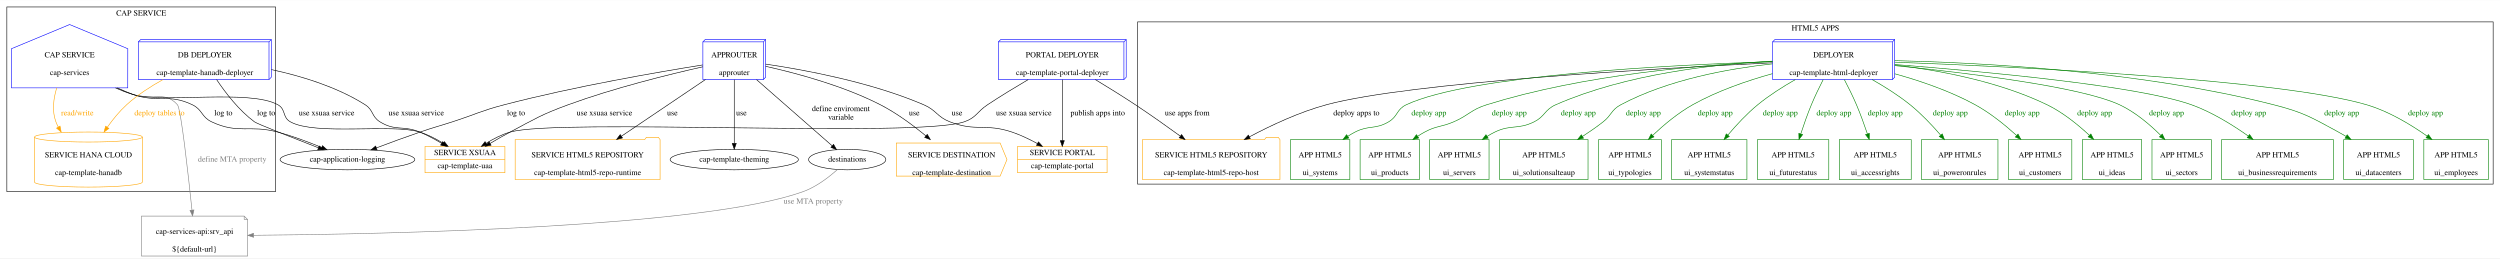
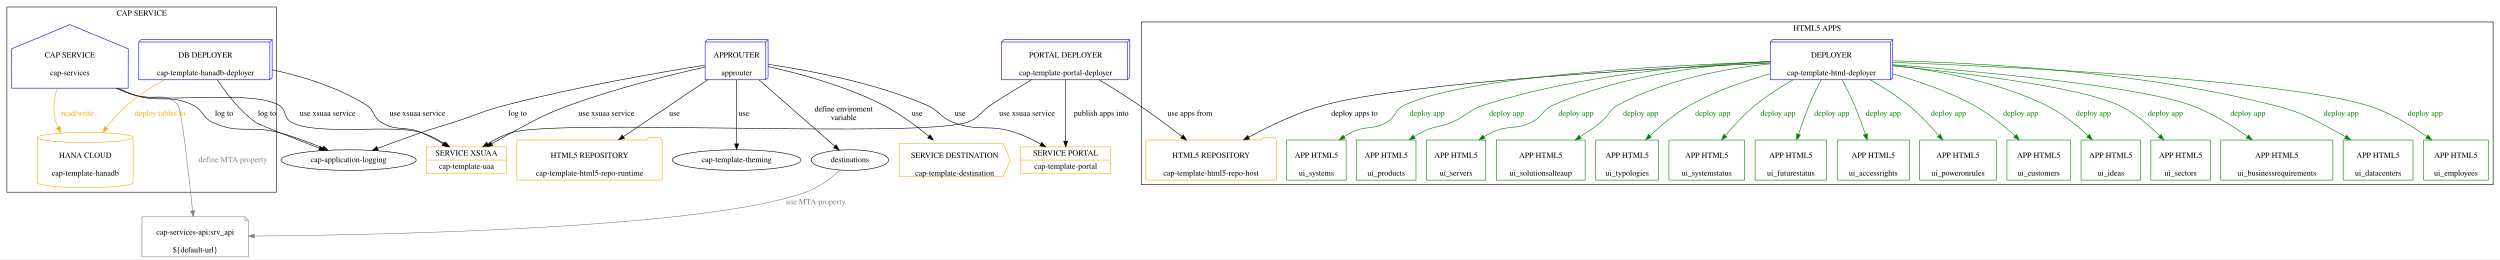
- <svg xmlns="http://www.w3.org/2000/svg" width="4382pt" height="453pt" viewBox="0.00 0.00 4382.00 452.61">
+ <svg xmlns="http://www.w3.org/2000/svg" width="4368pt" height="453pt" viewBox="0.00 0.00 4368.00 452.61">
  <g id="graph0" class="graph" transform="scale(1 1) rotate(0) translate(4 448.61)">
-     <polygon fill="white" stroke="transparent" points="-4,4 -4,-448.61 4378,-448.61 4378,4 -4,4" />
+     <polygon fill="white" stroke="transparent" points="-4,4 -4,-448.61 4364,-448.61 4364,4 -4,4" />
    <g id="clust1" class="cluster">
      <polygon fill="none" stroke="black" points="8,-113 8,-436.61 479,-436.61 479,-113 8,-113" />
      <text text-anchor="middle" x="243.5" y="-421.41" font-family="Times,serif" font-size="14.00">CAP SERVICE</text>
    </g>
    <g id="clust2" class="cluster">
-       <polygon fill="none" stroke="black" points="1990,-126.12 1990,-410.43 4366,-410.43 4366,-126.12 1990,-126.12" />
-       <text text-anchor="middle" x="3178" y="-395.23" font-family="Times,serif" font-size="14.00">HTML5 APPS</text>
+       <polygon fill="none" stroke="black" points="1990,-126.12 1990,-410.43 4352,-410.43 4352,-126.12 1990,-126.12" />
+       <text text-anchor="middle" x="3171" y="-395.23" font-family="Times,serif" font-size="14.00">HTML5 APPS</text>
    </g>
    <g id="node1" class="node">
      <polygon fill="none" stroke="blue" points="220.02,-363.4 118,-405.8 15.98,-363.4 16.07,-294.79 219.93,-294.79 220.02,-363.4" />
      <text text-anchor="middle" x="118" y="-348.23" font-family="Times,serif" font-size="14.00">CAP SERVICE</text>
      <text text-anchor="middle" x="118" y="-317.23" font-family="Times,serif" font-size="14.00">cap-services</text>
    </g>
    <g id="node2" class="node">
-       <path fill="none" stroke="orange" d="M245.5,-208.6C245.5,-213.44 203.14,-217.38 151,-217.38 98.86,-217.38 56.5,-213.44 56.5,-208.6 56.5,-208.6 56.5,-129.65 56.5,-129.65 56.5,-124.81 98.86,-120.87 151,-120.87 203.14,-120.87 245.5,-124.81 245.5,-129.65 245.5,-129.65 245.5,-208.6 245.5,-208.6" />
-       <path fill="none" stroke="orange" d="M245.5,-208.6C245.5,-203.76 203.14,-199.83 151,-199.83 98.86,-199.83 56.5,-203.76 56.5,-208.6" />
-       <text text-anchor="middle" x="151" y="-172.93" font-family="Times,serif" font-size="14.00">SERVICE HANA CLOUD</text>
-       <text text-anchor="middle" x="151" y="-141.93" font-family="Times,serif" font-size="14.00">cap-template-hanadb</text>
+       <path fill="none" stroke="orange" d="M228.5,-208.6C228.5,-213.44 191.07,-217.38 145,-217.38 98.93,-217.38 61.5,-213.44 61.5,-208.6 61.5,-208.6 61.5,-129.65 61.5,-129.65 61.5,-124.81 98.93,-120.87 145,-120.87 191.07,-120.87 228.5,-124.81 228.5,-129.65 228.5,-129.65 228.5,-208.6 228.5,-208.6" />
+       <path fill="none" stroke="orange" d="M228.5,-208.6C228.5,-203.76 191.07,-199.83 145,-199.83 98.93,-199.83 61.5,-203.76 61.5,-208.6" />
+       <text text-anchor="middle" x="145" y="-172.93" font-family="Times,serif" font-size="14.00">HANA CLOUD</text>
+       <text text-anchor="middle" x="145" y="-141.93" font-family="Times,serif" font-size="14.00">cap-template-hanadb</text>
    </g>
    <g id="edge1" class="edge">
-       <path fill="none" stroke="orange" d="M95.38,-294.65C89.65,-275.76 86.89,-254.16 94,-235.25 95.16,-232.16 96.55,-229.11 98.11,-226.13" />
-       <polygon fill="orange" stroke="orange" points="101.19,-227.8 103.26,-217.41 95.16,-224.24 101.19,-227.8" />
+       <path fill="none" stroke="orange" d="M95.84,-294.58C90.24,-275.77 87.44,-254.25 94,-235.25 95.02,-232.29 96.24,-229.36 97.61,-226.48" />
+       <polygon fill="orange" stroke="orange" points="100.8,-227.93 102.47,-217.47 94.64,-224.61 100.8,-227.93" />
      <text text-anchor="middle" x="131.5" y="-246.55" font-family="Times,serif" font-size="14.00" fill="orange">read/write</text>
    </g>
    <g id="node21" class="node">
      <polygon fill="none" stroke="grey" points="424,-70 244,-70 244,0 430,0 430,-64 424,-70" />
      <polyline fill="none" stroke="grey" points="424,-70 424,-64 " />
      <polyline fill="none" stroke="grey" points="430,-64 424,-64 " />
      <text text-anchor="middle" x="337" y="-38.8" font-family="Times,serif" font-size="14.00">cap-services-api:srv_api</text>
      <text text-anchor="middle" x="337" y="-7.8" font-family="Times,serif" font-size="14.00">${default-url}</text>
    </g>
    <g id="edge19" class="edge">
      <path fill="none" stroke="grey" d="M202.35,-294.7C211.2,-290.5 220.18,-286.59 229,-283.25 262.27,-270.66 283.09,-291.59 307,-265.25 313.15,-258.48 325.75,-145.16 332.5,-80.43" />
      <polygon fill="grey" stroke="grey" points="335.98,-80.79 333.53,-70.48 329.01,-80.07 335.98,-80.79" />
      <text text-anchor="middle" x="403" y="-165.43" font-family="Times,serif" font-size="14.00" fill="grey">define MTA property</text>
    </g>
    <g id="node22" class="node">
      <polygon fill="none" stroke="orange" points="741,-146.12 741,-192.12 881,-192.12 881,-146.12 741,-146.12" />
      <text text-anchor="middle" x="811" y="-176.93" font-family="Times,serif" font-size="14.00">SERVICE XSUAA</text>
      <polyline fill="none" stroke="orange" points="741,-169.12 881,-169.12 " />
      <text text-anchor="middle" x="811" y="-153.93" font-family="Times,serif" font-size="14.00">cap-template-uaa</text>
    </g>
    <g id="edge20" class="edge">
      <path fill="none" stroke="black" d="M198.44,-294.78C208.47,-290.24 218.79,-286.23 229,-283.25 283.32,-267.41 433.46,-292.6 483,-265.25 497.48,-257.26 490.56,-243.3 505,-235.25 549.2,-210.61 683.79,-232.61 732,-217.25 746.08,-212.76 760.3,-205.36 772.73,-197.74" />
      <polygon fill="black" stroke="black" points="774.88,-200.52 781.43,-192.19 771.12,-194.62 774.88,-200.52" />
      <text text-anchor="middle" x="568.5" y="-246.55" font-family="Times,serif" font-size="14.00">use xsuaa service</text>
    </g>
    <g id="node23" class="node">
      <ellipse fill="none" stroke="black" cx="605" cy="-169.12" rx="118.08" ry="18" />
      <text text-anchor="middle" x="605" y="-165.43" font-family="Times,serif" font-size="14.00">cap-application-logging</text>
    </g>
    <g id="edge21" class="edge">
      <path fill="none" stroke="black" d="M200.92,-294.77C210.21,-290.44 219.68,-286.48 229,-283.25 273.32,-267.87 290.7,-285.53 333,-265.25 351.17,-256.54 348.75,-243.81 367,-235.25 414.24,-213.1 432.6,-230.73 483,-217.25 509.01,-210.3 537.09,-199.68 559.75,-190.28" />
      <polygon fill="black" stroke="black" points="561.25,-193.44 569.11,-186.34 558.54,-186.99 561.25,-193.44" />
      <text text-anchor="middle" x="387.5" y="-246.55" font-family="Times,serif" font-size="14.00">log to</text>
    </g>
    <g id="node3" class="node">
      <polygon fill="none" stroke="blue" points="471.5,-379.43 242.5,-379.43 238.5,-375.43 238.5,-309.43 467.5,-309.43 471.5,-313.43 471.5,-379.43" />
      <polyline fill="none" stroke="blue" points="467.5,-375.43 238.5,-375.43 " />
      <polyline fill="none" stroke="blue" points="467.5,-375.43 467.5,-309.43 " />
      <polyline fill="none" stroke="blue" points="467.5,-375.43 471.5,-379.43 " />
      <text text-anchor="middle" x="355" y="-348.23" font-family="Times,serif" font-size="14.00">DB DEPLOYER</text>
      <text text-anchor="middle" x="355" y="-317.23" font-family="Times,serif" font-size="14.00">cap-template-hanadb-deployer</text>
    </g>
    <g id="edge2" class="edge">
-       <path fill="none" stroke="orange" d="M281.67,-309.35C259.83,-297.22 236.74,-282.29 218,-265.25 205.5,-253.88 194.01,-239.79 184.22,-225.97" />
-       <polygon fill="orange" stroke="orange" points="186.89,-223.68 178.34,-217.42 181.12,-227.64 186.89,-223.68" />
+       <path fill="none" stroke="orange" d="M282.8,-309.27C260.77,-297.05 237.29,-282.08 218,-265.25 204.76,-253.69 192.31,-239.41 181.57,-225.46" />
+       <polygon fill="orange" stroke="orange" points="184.26,-223.21 175.45,-217.31 178.66,-227.41 184.26,-223.21" />
      <text text-anchor="middle" x="275.5" y="-246.55" font-family="Times,serif" font-size="14.00" fill="orange">deploy tables to</text>
    </g>
    <g id="edge29" class="edge">
      <path fill="none" stroke="black" d="M471.7,-326.81C524.81,-315.4 586.68,-296.45 636,-265.25 650.91,-255.82 647,-244.54 662,-235.25 689.32,-218.34 702.35,-229.6 732,-217.25 744.8,-211.92 758.01,-204.78 769.88,-197.67" />
      <polygon fill="black" stroke="black" points="771.98,-200.49 778.66,-192.27 768.31,-194.53 771.98,-200.49" />
      <text text-anchor="middle" x="725.5" y="-246.55" font-family="Times,serif" font-size="14.00">use xsuaa service</text>
    </g>
    <g id="edge30" class="edge">
      <path fill="none" stroke="black" d="M375.69,-309.28C391.4,-285.79 414.87,-255.31 442,-235.25 446.85,-231.67 507.98,-207.63 553.97,-189.79" />
      <polygon fill="black" stroke="black" points="555.46,-192.97 563.52,-186.09 552.94,-186.44 555.46,-192.97" />
      <text text-anchor="middle" x="462.5" y="-246.55" font-family="Times,serif" font-size="14.00">log to</text>
    </g>
    <g id="node4" class="node">
-       <polygon fill="none" stroke="blue" points="3317,-379.43 3107,-379.43 3103,-375.43 3103,-309.43 3313,-309.43 3317,-313.43 3317,-379.43" />
-       <polyline fill="none" stroke="blue" points="3313,-375.43 3103,-375.43 " />
-       <polyline fill="none" stroke="blue" points="3313,-375.43 3313,-309.43 " />
-       <polyline fill="none" stroke="blue" points="3313,-375.43 3317,-379.43 " />
-       <text text-anchor="middle" x="3210" y="-348.23" font-family="Times,serif" font-size="14.00">DEPLOYER</text>
-       <text text-anchor="middle" x="3210" y="-317.23" font-family="Times,serif" font-size="14.00">cap-template-html-deployer</text>
+       <polygon fill="none" stroke="blue" points="3303,-379.43 3093,-379.43 3089,-375.43 3089,-309.43 3299,-309.43 3303,-313.43 3303,-379.43" />
+       <polyline fill="none" stroke="blue" points="3299,-375.43 3089,-375.43 " />
+       <polyline fill="none" stroke="blue" points="3299,-375.43 3299,-309.43 " />
+       <polyline fill="none" stroke="blue" points="3299,-375.43 3303,-379.43 " />
+       <text text-anchor="middle" x="3196" y="-348.23" font-family="Times,serif" font-size="14.00">DEPLOYER</text>
+       <text text-anchor="middle" x="3196" y="-317.23" font-family="Times,serif" font-size="14.00">cap-template-html-deployer</text>
    </g>
    <g id="node5" class="node">
-       <polygon fill="none" stroke="orange" points="2239.5,-204.12 2236.5,-208.12 2215.5,-208.12 2212.5,-204.12 1998.5,-204.12 1998.5,-134.12 2239.5,-134.12 2239.5,-204.12" />
-       <text text-anchor="middle" x="2119" y="-172.93" font-family="Times,serif" font-size="14.00">SERVICE HTML5 REPOSITORY</text>
-       <text text-anchor="middle" x="2119" y="-141.93" font-family="Times,serif" font-size="14.00">cap-template-html5-repo-host</text>
+       <polygon fill="none" stroke="orange" points="2226,-204.12 2223,-208.12 2202,-208.12 2199,-204.12 1998,-204.12 1998,-134.12 2226,-134.12 2226,-204.12" />
+       <text text-anchor="middle" x="2112" y="-172.93" font-family="Times,serif" font-size="14.00">HTML5 REPOSITORY</text>
+       <text text-anchor="middle" x="2112" y="-141.93" font-family="Times,serif" font-size="14.00">cap-template-html5-repo-host</text>
    </g>
    <g id="edge3" class="edge">
-       <path fill="none" stroke="black" d="M3102.78,-338.72C2899.57,-329.01 2465.71,-304.35 2321,-265.25 2273.88,-252.52 2224.25,-229.3 2185.98,-208.99" />
-       <polygon fill="black" stroke="black" points="2187.46,-205.82 2177,-204.17 2184.15,-211.98 2187.46,-205.82" />
-       <text text-anchor="middle" x="2373.5" y="-246.55" font-family="Times,serif" font-size="14.00">deploy apps to</text>
+       <path fill="none" stroke="black" d="M3088.73,-338.78C2885.98,-329.2 2453.97,-304.78 2310,-265.25 2263.7,-252.54 2215.05,-229.32 2177.56,-209.01" />
+       <polygon fill="black" stroke="black" points="2179.21,-205.92 2168.76,-204.18 2175.85,-212.06 2179.21,-205.92" />
+       <text text-anchor="middle" x="2362.5" y="-246.55" font-family="Times,serif" font-size="14.00">deploy apps to</text>
    </g>
    <g id="node6" class="node">
-       <polygon fill="none" stroke="green" points="4226,-204.12 4104,-204.12 4104,-134.12 4226,-134.12 4226,-204.12" />
-       <text text-anchor="middle" x="4165" y="-172.93" font-family="Times,serif" font-size="14.00">APP HTML5</text>
-       <text text-anchor="middle" x="4165" y="-141.93" font-family="Times,serif" font-size="14.00">ui_datacenters</text>
+       <polygon fill="none" stroke="green" points="4212,-204.12 4090,-204.12 4090,-134.12 4212,-134.12 4212,-204.12" />
+       <text text-anchor="middle" x="4151" y="-172.93" font-family="Times,serif" font-size="14.00">APP HTML5</text>
+       <text text-anchor="middle" x="4151" y="-141.93" font-family="Times,serif" font-size="14.00">ui_datacenters</text>
    </g>
    <g id="edge4" class="edge">
-       <path fill="none" stroke="green" d="M3317.12,-342.55C3467.64,-339.08 3749.28,-324.37 3981,-265.25 4034.27,-251.66 4046.64,-243.39 4095,-217.25 4099.29,-214.93 4103.64,-212.42 4107.97,-209.81" />
-       <polygon fill="green" stroke="green" points="4110.15,-212.58 4116.8,-204.33 4106.46,-206.63 4110.15,-212.58" />
-       <text text-anchor="middle" x="4100.5" y="-246.55" font-family="Times,serif" font-size="14.00" fill="green">deploy app</text>
+       <path fill="none" stroke="green" d="M3303.12,-342.55C3453.64,-339.08 3735.28,-324.37 3967,-265.25 4020.27,-251.66 4032.64,-243.39 4081,-217.25 4085.29,-214.93 4089.64,-212.42 4093.97,-209.81" />
+       <polygon fill="green" stroke="green" points="4096.15,-212.58 4102.8,-204.33 4092.46,-206.63 4096.15,-212.58" />
+       <text text-anchor="middle" x="4086.5" y="-246.55" font-family="Times,serif" font-size="14.00" fill="green">deploy app</text>
    </g>
    <g id="node7" class="node">
-       <polygon fill="none" stroke="green" points="4357.5,-204.12 4244.5,-204.12 4244.5,-134.12 4357.5,-134.12 4357.5,-204.12" />
-       <text text-anchor="middle" x="4301" y="-172.93" font-family="Times,serif" font-size="14.00">APP HTML5</text>
-       <text text-anchor="middle" x="4301" y="-141.93" font-family="Times,serif" font-size="14.00">ui_employees</text>
+       <polygon fill="none" stroke="green" points="4343.5,-204.12 4230.5,-204.12 4230.5,-134.12 4343.5,-134.12 4343.5,-204.12" />
+       <text text-anchor="middle" x="4287" y="-172.93" font-family="Times,serif" font-size="14.00">APP HTML5</text>
+       <text text-anchor="middle" x="4287" y="-141.93" font-family="Times,serif" font-size="14.00">ui_employees</text>
    </g>
    <g id="edge5" class="edge">
-       <path fill="none" stroke="green" d="M3317.07,-339.84C3528.32,-331.89 3991.53,-309.83 4144,-265.25 4182.42,-254.02 4220.93,-230.91 4250.2,-210.28" />
-       <polygon fill="green" stroke="green" points="4252.5,-212.93 4258.59,-204.26 4248.42,-207.25 4252.5,-212.93" />
-       <text text-anchor="middle" x="4247.5" y="-246.55" font-family="Times,serif" font-size="14.00" fill="green">deploy app</text>
+       <path fill="none" stroke="green" d="M3303.07,-339.84C3514.32,-331.89 3977.53,-309.83 4130,-265.25 4168.42,-254.02 4206.93,-230.91 4236.2,-210.28" />
+       <polygon fill="green" stroke="green" points="4238.5,-212.93 4244.59,-204.26 4234.42,-207.25 4238.5,-212.93" />
+       <text text-anchor="middle" x="4233.5" y="-246.55" font-family="Times,serif" font-size="14.00" fill="green">deploy app</text>
    </g>
    <g id="node8" class="node">
-       <polygon fill="none" stroke="green" points="2362,-204.12 2258,-204.12 2258,-134.12 2362,-134.12 2362,-204.12" />
-       <text text-anchor="middle" x="2310" y="-172.93" font-family="Times,serif" font-size="14.00">APP HTML5</text>
-       <text text-anchor="middle" x="2310" y="-141.93" font-family="Times,serif" font-size="14.00">ui_systems</text>
+       <polygon fill="none" stroke="green" points="2348,-204.12 2244,-204.12 2244,-134.12 2348,-134.12 2348,-204.12" />
+       <text text-anchor="middle" x="2296" y="-172.93" font-family="Times,serif" font-size="14.00">APP HTML5</text>
+       <text text-anchor="middle" x="2296" y="-141.93" font-family="Times,serif" font-size="14.00">ui_systems</text>
    </g>
    <g id="edge6" class="edge">
-       <path fill="none" stroke="green" d="M3102.75,-340.8C2923.64,-334.99 2572.3,-317.17 2461,-265.25 2443.62,-257.14 2446.52,-244.98 2430,-235.25 2406.38,-221.33 2395.36,-229.84 2371,-217.25 2366.76,-215.06 2362.53,-212.57 2358.37,-209.9" />
-       <polygon fill="green" stroke="green" points="2360.22,-206.92 2349.97,-204.22 2356.29,-212.72 2360.22,-206.92" />
-       <text text-anchor="middle" x="2500.5" y="-246.55" font-family="Times,serif" font-size="14.00" fill="green">deploy app</text>
+       <path fill="none" stroke="green" d="M3088.82,-340.75C2910.32,-334.87 2560.77,-316.96 2450,-265.25 2432.63,-257.14 2435.58,-244.87 2419,-235.25 2394.18,-220.85 2382.58,-230.25 2357,-217.25 2352.75,-215.09 2348.5,-212.62 2344.34,-209.96" />
+       <polygon fill="green" stroke="green" points="2346.18,-206.99 2335.93,-204.3 2342.27,-212.79 2346.18,-206.99" />
+       <text text-anchor="middle" x="2489.5" y="-246.55" font-family="Times,serif" font-size="14.00" fill="green">deploy app</text>
    </g>
    <g id="node9" class="node">
-       <polygon fill="none" stroke="green" points="2484,-204.12 2380,-204.12 2380,-134.12 2484,-134.12 2484,-204.12" />
-       <text text-anchor="middle" x="2432" y="-172.93" font-family="Times,serif" font-size="14.00">APP HTML5</text>
-       <text text-anchor="middle" x="2432" y="-141.93" font-family="Times,serif" font-size="14.00">ui_products</text>
+       <polygon fill="none" stroke="green" points="2470,-204.12 2366,-204.12 2366,-134.12 2470,-134.12 2470,-204.12" />
+       <text text-anchor="middle" x="2418" y="-172.93" font-family="Times,serif" font-size="14.00">APP HTML5</text>
+       <text text-anchor="middle" x="2418" y="-141.93" font-family="Times,serif" font-size="14.00">ui_products</text>
    </g>
    <g id="edge7" class="edge">
-       <path fill="none" stroke="green" d="M3102.98,-340.9C2979.63,-335.43 2772.03,-318.34 2602,-265.25 2574.3,-256.6 2570.64,-246.77 2544,-235.25 2521.94,-225.71 2514.11,-228.74 2493,-217.25 2488.99,-215.07 2484.97,-212.63 2481,-210.04" />
-       <polygon fill="green" stroke="green" points="2482.68,-206.95 2472.45,-204.19 2478.73,-212.73 2482.68,-206.95" />
-       <text text-anchor="middle" x="2641.5" y="-246.55" font-family="Times,serif" font-size="14.00" fill="green">deploy app</text>
+       <path fill="none" stroke="green" d="M3088.74,-341.3C2965.43,-336.2 2758.24,-319.45 2589,-265.25 2562.11,-256.64 2558.93,-246.42 2533,-235.25 2509.77,-225.24 2501.32,-229.15 2479,-217.25 2474.97,-215.1 2470.93,-212.69 2466.96,-210.12" />
+       <polygon fill="green" stroke="green" points="2468.63,-207.03 2458.4,-204.3 2464.69,-212.81 2468.63,-207.03" />
+       <text text-anchor="middle" x="2628.5" y="-246.55" font-family="Times,serif" font-size="14.00" fill="green">deploy app</text>
    </g>
    <g id="node10" class="node">
-       <polygon fill="none" stroke="green" points="2606,-204.12 2502,-204.12 2502,-134.12 2606,-134.12 2606,-204.12" />
-       <text text-anchor="middle" x="2554" y="-172.93" font-family="Times,serif" font-size="14.00">APP HTML5</text>
-       <text text-anchor="middle" x="2554" y="-141.93" font-family="Times,serif" font-size="14.00">ui_servers</text>
+       <polygon fill="none" stroke="green" points="2592,-204.12 2488,-204.12 2488,-134.12 2592,-134.12 2592,-204.12" />
+       <text text-anchor="middle" x="2540" y="-172.93" font-family="Times,serif" font-size="14.00">APP HTML5</text>
+       <text text-anchor="middle" x="2540" y="-141.93" font-family="Times,serif" font-size="14.00">ui_servers</text>
    </g>
    <g id="edge8" class="edge">
-       <path fill="none" stroke="green" d="M3102.58,-341.62C3000.88,-336.4 2845.9,-319.21 2723,-265.25 2703.3,-256.6 2704.26,-244.84 2685,-235.25 2656.63,-221.13 2644.5,-231.11 2616,-217.25 2611.48,-215.05 2606.97,-212.5 2602.55,-209.74" />
-       <polygon fill="green" stroke="green" points="2604.48,-206.82 2594.21,-204.22 2600.62,-212.66 2604.48,-206.82" />
-       <text text-anchor="middle" x="2762.5" y="-246.55" font-family="Times,serif" font-size="14.00" fill="green">deploy app</text>
+       <path fill="none" stroke="green" d="M3088.8,-341.58C2987.31,-336.34 2832.65,-319.13 2710,-265.25 2690.3,-256.6 2691.28,-244.8 2672,-235.25 2643.22,-220.99 2630.91,-231.25 2602,-217.25 2597.48,-215.06 2592.96,-212.51 2588.54,-209.76" />
+       <polygon fill="green" stroke="green" points="2590.47,-206.84 2580.2,-204.24 2586.61,-212.68 2590.47,-206.84" />
+       <text text-anchor="middle" x="2749.5" y="-246.55" font-family="Times,serif" font-size="14.00" fill="green">deploy app</text>
    </g>
    <g id="node11" class="node">
-       <polygon fill="none" stroke="green" points="2779.5,-204.12 2624.5,-204.12 2624.5,-134.12 2779.5,-134.12 2779.5,-204.12" />
-       <text text-anchor="middle" x="2702" y="-172.93" font-family="Times,serif" font-size="14.00">APP HTML5</text>
-       <text text-anchor="middle" x="2702" y="-141.93" font-family="Times,serif" font-size="14.00">ui_solutionsalteaup</text>
+       <polygon fill="none" stroke="green" points="2765.5,-204.12 2610.5,-204.12 2610.5,-134.12 2765.5,-134.12 2765.5,-204.12" />
+       <text text-anchor="middle" x="2688" y="-172.93" font-family="Times,serif" font-size="14.00">APP HTML5</text>
+       <text text-anchor="middle" x="2688" y="-141.93" font-family="Times,serif" font-size="14.00">ui_solutionsalteaup</text>
    </g>
    <g id="edge9" class="edge">
-       <path fill="none" stroke="green" d="M3102.94,-336.88C3025.31,-328.46 2919.85,-309.21 2837,-265.25 2820.06,-256.26 2821.1,-247.07 2806,-235.25 2794.69,-226.39 2782.12,-217.68 2769.74,-209.66" />
-       <polygon fill="green" stroke="green" points="2771.53,-206.65 2761.22,-204.22 2767.76,-212.55 2771.53,-206.65" />
-       <text text-anchor="middle" x="2876.5" y="-246.55" font-family="Times,serif" font-size="14.00" fill="green">deploy app</text>
+       <path fill="none" stroke="green" d="M3088.72,-337.29C3010.98,-329.06 2905.49,-309.89 2823,-265.25 2806.42,-256.28 2807.78,-246.96 2793,-235.25 2781.73,-226.32 2769.17,-217.6 2756.75,-209.59" />
+       <polygon fill="green" stroke="green" points="2758.52,-206.57 2748.2,-204.17 2754.77,-212.48 2758.52,-206.57" />
+       <text text-anchor="middle" x="2862.5" y="-246.55" font-family="Times,serif" font-size="14.00" fill="green">deploy app</text>
    </g>
    <g id="node12" class="node">
-       <polygon fill="none" stroke="green" points="2908,-204.12 2798,-204.12 2798,-134.12 2908,-134.12 2908,-204.12" />
-       <text text-anchor="middle" x="2853" y="-172.93" font-family="Times,serif" font-size="14.00">APP HTML5</text>
-       <text text-anchor="middle" x="2853" y="-141.93" font-family="Times,serif" font-size="14.00">ui_typologies</text>
+       <polygon fill="none" stroke="green" points="2894,-204.12 2784,-204.12 2784,-134.12 2894,-134.12 2894,-204.12" />
+       <text text-anchor="middle" x="2839" y="-172.93" font-family="Times,serif" font-size="14.00">APP HTML5</text>
+       <text text-anchor="middle" x="2839" y="-141.93" font-family="Times,serif" font-size="14.00">ui_typologies</text>
    </g>
    <g id="edge10" class="edge">
-       <path fill="none" stroke="green" d="M3102.76,-319.71C3057.86,-307.22 3006.19,-289.39 2963,-265.25 2937.4,-250.94 2912.39,-230.03 2892.69,-211.46" />
-       <polygon fill="green" stroke="green" points="2895.06,-208.87 2885.42,-204.47 2890.21,-213.92 2895.06,-208.87" />
-       <text text-anchor="middle" x="3002.5" y="-246.55" font-family="Times,serif" font-size="14.00" fill="green">deploy app</text>
+       <path fill="none" stroke="green" d="M3088.76,-319.71C3043.86,-307.22 2992.19,-289.39 2949,-265.25 2923.4,-250.94 2898.39,-230.03 2878.69,-211.46" />
+       <polygon fill="green" stroke="green" points="2881.06,-208.87 2871.42,-204.47 2876.21,-213.92 2881.06,-208.87" />
+       <text text-anchor="middle" x="2988.5" y="-246.55" font-family="Times,serif" font-size="14.00" fill="green">deploy app</text>
    </g>
    <g id="node13" class="node">
-       <polygon fill="none" stroke="green" points="3058,-204.12 2926,-204.12 2926,-134.12 3058,-134.12 3058,-204.12" />
-       <text text-anchor="middle" x="2992" y="-172.93" font-family="Times,serif" font-size="14.00">APP HTML5</text>
-       <text text-anchor="middle" x="2992" y="-141.93" font-family="Times,serif" font-size="14.00">ui_systemstatus</text>
+       <polygon fill="none" stroke="green" points="3044,-204.12 2912,-204.12 2912,-134.12 3044,-134.12 3044,-204.12" />
+       <text text-anchor="middle" x="2978" y="-172.93" font-family="Times,serif" font-size="14.00">APP HTML5</text>
+       <text text-anchor="middle" x="2978" y="-141.93" font-family="Times,serif" font-size="14.00">ui_systemstatus</text>
    </g>
    <g id="edge11" class="edge">
-       <path fill="none" stroke="green" d="M3142.73,-309.28C3120.81,-296.77 3096.99,-281.63 3077,-265.25 3057.99,-249.67 3039.48,-229.72 3024.62,-212.11" />
-       <polygon fill="green" stroke="green" points="3027.14,-209.67 3018.05,-204.21 3021.75,-214.14 3027.14,-209.67" />
-       <text text-anchor="middle" x="3116.5" y="-246.55" font-family="Times,serif" font-size="14.00" fill="green">deploy app</text>
+       <path fill="none" stroke="green" d="M3128.73,-309.28C3106.81,-296.77 3082.99,-281.63 3063,-265.25 3043.99,-249.67 3025.48,-229.72 3010.62,-212.11" />
+       <polygon fill="green" stroke="green" points="3013.14,-209.67 3004.05,-204.21 3007.75,-214.14 3013.14,-209.67" />
+       <text text-anchor="middle" x="3102.5" y="-246.55" font-family="Times,serif" font-size="14.00" fill="green">deploy app</text>
    </g>
    <g id="node14" class="node">
-       <polygon fill="none" stroke="green" points="3201.5,-204.12 3076.5,-204.12 3076.5,-134.12 3201.5,-134.12 3201.5,-204.12" />
-       <text text-anchor="middle" x="3139" y="-172.93" font-family="Times,serif" font-size="14.00">APP HTML5</text>
-       <text text-anchor="middle" x="3139" y="-141.93" font-family="Times,serif" font-size="14.00">ui_futurestatus</text>
+       <polygon fill="none" stroke="green" points="3187.5,-204.12 3062.5,-204.12 3062.5,-134.12 3187.5,-134.12 3187.5,-204.12" />
+       <text text-anchor="middle" x="3125" y="-172.93" font-family="Times,serif" font-size="14.00">APP HTML5</text>
+       <text text-anchor="middle" x="3125" y="-141.93" font-family="Times,serif" font-size="14.00">ui_futurestatus</text>
    </g>
    <g id="edge12" class="edge">
-       <path fill="none" stroke="green" d="M3191.68,-309.27C3184.77,-295.75 3177.11,-279.96 3171,-265.25 3164.19,-248.86 3157.74,-230.45 3152.43,-214.23" />
-       <polygon fill="green" stroke="green" points="3155.68,-212.89 3149.28,-204.45 3149.01,-215.04 3155.68,-212.89" />
-       <text text-anchor="middle" x="3210.5" y="-246.55" font-family="Times,serif" font-size="14.00" fill="green">deploy app</text>
+       <path fill="none" stroke="green" d="M3177.68,-309.27C3170.77,-295.75 3163.11,-279.96 3157,-265.25 3150.19,-248.86 3143.74,-230.45 3138.43,-214.23" />
+       <polygon fill="green" stroke="green" points="3141.68,-212.89 3135.28,-204.45 3135.01,-215.04 3141.68,-212.89" />
+       <text text-anchor="middle" x="3196.5" y="-246.55" font-family="Times,serif" font-size="14.00" fill="green">deploy app</text>
    </g>
    <g id="node15" class="node">
-       <polygon fill="none" stroke="green" points="3346,-204.12 3220,-204.12 3220,-134.12 3346,-134.12 3346,-204.12" />
-       <text text-anchor="middle" x="3283" y="-172.93" font-family="Times,serif" font-size="14.00">APP HTML5</text>
-       <text text-anchor="middle" x="3283" y="-141.93" font-family="Times,serif" font-size="14.00">ui_accessrights</text>
+       <polygon fill="none" stroke="green" points="3332,-204.12 3206,-204.12 3206,-134.12 3332,-134.12 3332,-204.12" />
+       <text text-anchor="middle" x="3269" y="-172.93" font-family="Times,serif" font-size="14.00">APP HTML5</text>
+       <text text-anchor="middle" x="3269" y="-141.93" font-family="Times,serif" font-size="14.00">ui_accessrights</text>
    </g>
    <g id="edge13" class="edge">
-       <path fill="none" stroke="green" d="M3228.77,-309.29C3235.86,-295.77 3243.72,-279.97 3250,-265.25 3256.99,-248.87 3263.64,-230.47 3269.12,-214.24" />
-       <polygon fill="green" stroke="green" points="3272.54,-215.05 3272.37,-204.46 3265.89,-212.85 3272.54,-215.05" />
-       <text text-anchor="middle" x="3300.5" y="-246.55" font-family="Times,serif" font-size="14.00" fill="green">deploy app</text>
+       <path fill="none" stroke="green" d="M3214.77,-309.29C3221.86,-295.77 3229.72,-279.97 3236,-265.25 3242.99,-248.87 3249.64,-230.47 3255.12,-214.24" />
+       <polygon fill="green" stroke="green" points="3258.54,-215.05 3258.37,-204.46 3251.89,-212.85 3258.54,-215.05" />
+       <text text-anchor="middle" x="3286.5" y="-246.55" font-family="Times,serif" font-size="14.00" fill="green">deploy app</text>
    </g>
    <g id="node16" class="node">
-       <polygon fill="none" stroke="green" points="3498,-204.12 3364,-204.12 3364,-134.12 3498,-134.12 3498,-204.12" />
-       <text text-anchor="middle" x="3431" y="-172.93" font-family="Times,serif" font-size="14.00">APP HTML5</text>
-       <text text-anchor="middle" x="3431" y="-141.93" font-family="Times,serif" font-size="14.00">ui_poweronrules</text>
+       <polygon fill="none" stroke="green" points="3484,-204.12 3350,-204.12 3350,-134.12 3484,-134.12 3484,-204.12" />
+       <text text-anchor="middle" x="3417" y="-172.93" font-family="Times,serif" font-size="14.00">APP HTML5</text>
+       <text text-anchor="middle" x="3417" y="-141.93" font-family="Times,serif" font-size="14.00">ui_poweronrules</text>
    </g>
    <g id="edge14" class="edge">
-       <path fill="none" stroke="green" d="M3277.34,-309.41C3299.51,-296.86 3323.67,-281.66 3344,-265.25 3363.33,-249.65 3382.25,-229.69 3397.49,-212.09" />
-       <polygon fill="green" stroke="green" points="3400.4,-214.08 3404.22,-204.19 3395.07,-209.54 3400.4,-214.08" />
-       <text text-anchor="middle" x="3414.5" y="-246.55" font-family="Times,serif" font-size="14.00" fill="green">deploy app</text>
+       <path fill="none" stroke="green" d="M3263.34,-309.41C3285.51,-296.86 3309.67,-281.66 3330,-265.25 3349.33,-249.65 3368.25,-229.69 3383.49,-212.09" />
+       <polygon fill="green" stroke="green" points="3386.4,-214.08 3390.22,-204.19 3381.07,-209.54 3386.4,-214.08" />
+       <text text-anchor="middle" x="3400.5" y="-246.55" font-family="Times,serif" font-size="14.00" fill="green">deploy app</text>
    </g>
    <g id="node17" class="node">
-       <polygon fill="none" stroke="green" points="3627.5,-204.12 3516.5,-204.12 3516.5,-134.12 3627.5,-134.12 3627.5,-204.12" />
-       <text text-anchor="middle" x="3572" y="-172.93" font-family="Times,serif" font-size="14.00">APP HTML5</text>
-       <text text-anchor="middle" x="3572" y="-141.93" font-family="Times,serif" font-size="14.00">ui_customers</text>
+       <polygon fill="none" stroke="green" points="3613.5,-204.12 3502.5,-204.12 3502.5,-134.12 3613.5,-134.12 3613.5,-204.12" />
+       <text text-anchor="middle" x="3558" y="-172.93" font-family="Times,serif" font-size="14.00">APP HTML5</text>
+       <text text-anchor="middle" x="3558" y="-141.93" font-family="Times,serif" font-size="14.00">ui_customers</text>
    </g>
    <g id="edge15" class="edge">
-       <path fill="none" stroke="green" d="M3317.16,-319.48C3362.28,-306.94 3414.33,-289.13 3458,-265.25 3484.27,-250.88 3510.17,-229.97 3530.63,-211.41" />
-       <polygon fill="green" stroke="green" points="3533.22,-213.78 3538.19,-204.43 3528.47,-208.64 3533.22,-213.78" />
-       <text text-anchor="middle" x="3540.5" y="-246.55" font-family="Times,serif" font-size="14.00" fill="green">deploy app</text>
+       <path fill="none" stroke="green" d="M3303.16,-319.48C3348.28,-306.94 3400.33,-289.13 3444,-265.25 3470.27,-250.88 3496.17,-229.97 3516.63,-211.41" />
+       <polygon fill="green" stroke="green" points="3519.22,-213.78 3524.19,-204.43 3514.47,-208.64 3519.22,-213.78" />
+       <text text-anchor="middle" x="3526.5" y="-246.55" font-family="Times,serif" font-size="14.00" fill="green">deploy app</text>
    </g>
    <g id="node18" class="node">
-       <polygon fill="none" stroke="green" points="3750,-204.12 3646,-204.12 3646,-134.12 3750,-134.12 3750,-204.12" />
-       <text text-anchor="middle" x="3698" y="-172.93" font-family="Times,serif" font-size="14.00">APP HTML5</text>
-       <text text-anchor="middle" x="3698" y="-141.93" font-family="Times,serif" font-size="14.00">ui_ideas</text>
+       <polygon fill="none" stroke="green" points="3736,-204.12 3632,-204.12 3632,-134.12 3736,-134.12 3736,-204.12" />
+       <text text-anchor="middle" x="3684" y="-172.93" font-family="Times,serif" font-size="14.00">APP HTML5</text>
+       <text text-anchor="middle" x="3684" y="-141.93" font-family="Times,serif" font-size="14.00">ui_ideas</text>
    </g>
    <g id="edge16" class="edge">
-       <path fill="none" stroke="green" d="M3317.23,-334.99C3394.53,-325.64 3499.66,-306.07 3584,-265.25 3611.48,-251.95 3637.94,-230.59 3658.44,-211.48" />
-       <polygon fill="green" stroke="green" points="3660.88,-213.99 3665.71,-204.56 3656.05,-208.92 3660.88,-213.99" />
-       <text text-anchor="middle" x="3667.5" y="-246.55" font-family="Times,serif" font-size="14.00" fill="green">deploy app</text>
+       <path fill="none" stroke="green" d="M3303.23,-334.99C3380.53,-325.64 3485.66,-306.07 3570,-265.25 3597.48,-251.95 3623.94,-230.59 3644.44,-211.48" />
+       <polygon fill="green" stroke="green" points="3646.88,-213.99 3651.71,-204.56 3642.05,-208.92 3646.88,-213.99" />
+       <text text-anchor="middle" x="3653.5" y="-246.55" font-family="Times,serif" font-size="14.00" fill="green">deploy app</text>
    </g>
    <g id="node19" class="node">
-       <polygon fill="none" stroke="green" points="3872,-204.12 3768,-204.12 3768,-134.12 3872,-134.12 3872,-204.12" />
-       <text text-anchor="middle" x="3820" y="-172.93" font-family="Times,serif" font-size="14.00">APP HTML5</text>
-       <text text-anchor="middle" x="3820" y="-141.93" font-family="Times,serif" font-size="14.00">ui_sectors</text>
+       <polygon fill="none" stroke="green" points="3858,-204.12 3754,-204.12 3754,-134.12 3858,-134.12 3858,-204.12" />
+       <text text-anchor="middle" x="3806" y="-172.93" font-family="Times,serif" font-size="14.00">APP HTML5</text>
+       <text text-anchor="middle" x="3806" y="-141.93" font-family="Times,serif" font-size="14.00">ui_sectors</text>
    </g>
    <g id="edge17" class="edge">
-       <path fill="none" stroke="green" d="M3317.01,-333.76C3442.75,-321.18 3642.88,-297 3711,-265.25 3738.25,-252.55 3763.85,-230.93 3783.38,-211.5" />
-       <polygon fill="green" stroke="green" points="3786.06,-213.78 3790.56,-204.19 3781.06,-208.87 3786.06,-213.78" />
-       <text text-anchor="middle" x="3793.5" y="-246.55" font-family="Times,serif" font-size="14.00" fill="green">deploy app</text>
+       <path fill="none" stroke="green" d="M3303.01,-333.76C3428.75,-321.18 3628.88,-297 3697,-265.25 3724.25,-252.55 3749.85,-230.93 3769.38,-211.5" />
+       <polygon fill="green" stroke="green" points="3772.06,-213.78 3776.56,-204.19 3767.06,-208.87 3772.06,-213.78" />
+       <text text-anchor="middle" x="3779.5" y="-246.55" font-family="Times,serif" font-size="14.00" fill="green">deploy app</text>
    </g>
    <g id="node20" class="node">
-       <polygon fill="none" stroke="green" points="4086,-204.12 3890,-204.12 3890,-134.12 4086,-134.12 4086,-204.12" />
-       <text text-anchor="middle" x="3988" y="-172.93" font-family="Times,serif" font-size="14.00">APP HTML5</text>
-       <text text-anchor="middle" x="3988" y="-141.93" font-family="Times,serif" font-size="14.00">ui_businessrequirements</text>
+       <polygon fill="none" stroke="green" points="4072,-204.12 3876,-204.12 3876,-134.12 4072,-134.12 4072,-204.12" />
+       <text text-anchor="middle" x="3974" y="-172.93" font-family="Times,serif" font-size="14.00">APP HTML5</text>
+       <text text-anchor="middle" x="3974" y="-141.93" font-family="Times,serif" font-size="14.00">ui_businessrequirements</text>
    </g>
    <g id="edge18" class="edge">
-       <path fill="none" stroke="green" d="M3317.11,-335.73C3470.3,-323.76 3743.77,-298.56 3837,-265.25 3872.7,-252.5 3908.76,-230.21 3936.69,-210.41" />
-       <polygon fill="green" stroke="green" points="3939.02,-213.04 3945.09,-204.36 3934.93,-207.37 3939.02,-213.04" />
-       <text text-anchor="middle" x="3937.5" y="-246.55" font-family="Times,serif" font-size="14.00" fill="green">deploy app</text>
+       <path fill="none" stroke="green" d="M3303.11,-335.73C3456.3,-323.76 3729.77,-298.56 3823,-265.25 3858.7,-252.5 3894.76,-230.21 3922.69,-210.41" />
+       <polygon fill="green" stroke="green" points="3925.02,-213.04 3931.09,-204.36 3920.93,-207.37 3925.02,-213.04" />
+       <text text-anchor="middle" x="3923.5" y="-246.55" font-family="Times,serif" font-size="14.00" fill="green">deploy app</text>
    </g>
    <g id="node24" class="node">
      <polygon fill="none" stroke="blue" points="1338,-379.43 1232,-379.43 1228,-375.43 1228,-309.43 1334,-309.43 1338,-313.43 1338,-379.43" />
      <polyline fill="none" stroke="blue" points="1334,-375.43 1228,-375.43 " />
      <polyline fill="none" stroke="blue" points="1334,-375.43 1334,-309.43 " />
      <polyline fill="none" stroke="blue" points="1334,-375.43 1338,-379.43 " />
      <text text-anchor="middle" x="1283" y="-348.23" font-family="Times,serif" font-size="14.00">APPROUTER</text>
      <text text-anchor="middle" x="1283" y="-317.23" font-family="Times,serif" font-size="14.00">approuter</text>
    </g>
    <g id="edge23" class="edge">
      <path fill="none" stroke="black" d="M1227.93,-331.71C1168.74,-318.4 1072.31,-294.67 992,-265.25 944.96,-248.02 934.23,-240.78 890,-217.25 878.54,-211.15 866.4,-204.18 855.15,-197.5" />
      <polygon fill="black" stroke="black" points="856.74,-194.37 846.36,-192.23 853.14,-200.37 856.74,-194.37" />
      <text text-anchor="middle" x="1055.5" y="-246.55" font-family="Times,serif" font-size="14.00">use xsuaa service</text>
    </g>
    <g id="edge27" class="edge">
      <path fill="none" stroke="black" d="M1227.75,-334.99C1149.64,-322.55 1002.76,-297.25 880,-265.25 838.79,-254.51 829.53,-248.33 789,-235.25 763.72,-227.09 757.13,-225.87 732,-217.25 706.79,-208.6 679.02,-198.37 655.89,-189.66" />
      <polygon fill="black" stroke="black" points="656.87,-186.29 646.28,-186.03 654.4,-192.84 656.87,-186.29" />
      <text text-anchor="middle" x="900.5" y="-246.55" font-family="Times,serif" font-size="14.00">log to</text>
    </g>
    <g id="node25" class="node">
      <polygon fill="none" stroke="orange" points="1749,-198.12 1567,-198.12 1567,-140.12 1749,-140.12 1761,-169.12 1749,-198.12" />
      <text text-anchor="middle" x="1664" y="-172.93" font-family="Times,serif" font-size="14.00">SERVICE DESTINATION</text>
      <text text-anchor="middle" x="1664" y="-141.93" font-family="Times,serif" font-size="14.00">cap-template-destination</text>
    </g>
    <g id="edge22" class="edge">
      <path fill="none" stroke="black" d="M1338.09,-332.55C1391.45,-320.66 1473.65,-298.73 1539,-265.25 1567.55,-250.62 1596.25,-229.35 1618.94,-210.64" />
      <polygon fill="black" stroke="black" points="1621.29,-213.24 1626.71,-204.14 1616.79,-207.87 1621.29,-213.24" />
      <text text-anchor="middle" x="1598.5" y="-246.55" font-family="Times,serif" font-size="14.00">use</text>
    </g>
    <g id="node26" class="node">
      <polygon fill="none" stroke="orange" points="1153,-204.12 1150,-208.12 1129,-208.12 1126,-204.12 899,-204.12 899,-134.12 1153,-134.12 1153,-204.12" />
-       <text text-anchor="middle" x="1026" y="-172.93" font-family="Times,serif" font-size="14.00">SERVICE HTML5 REPOSITORY</text>
+       <text text-anchor="middle" x="1026" y="-172.93" font-family="Times,serif" font-size="14.00">HTML5 REPOSITORY</text>
      <text text-anchor="middle" x="1026" y="-141.93" font-family="Times,serif" font-size="14.00">cap-template-html5-repo-runtime</text>
    </g>
    <g id="edge24" class="edge">
      <path fill="none" stroke="black" d="M1232.53,-309.4C1190.23,-280.88 1129.78,-240.11 1085.2,-210.05" />
      <polygon fill="black" stroke="black" points="1087.04,-207.07 1076.79,-204.38 1083.13,-212.87 1087.04,-207.07" />
      <text text-anchor="middle" x="1174.5" y="-246.55" font-family="Times,serif" font-size="14.00">use</text>
    </g>
    <g id="node27" class="node">
      <polygon fill="none" stroke="orange" points="1779.5,-146.12 1779.5,-192.12 1936.5,-192.12 1936.5,-146.12 1779.5,-146.12" />
      <text text-anchor="middle" x="1858" y="-176.93" font-family="Times,serif" font-size="14.00">SERVICE PORTAL</text>
      <polyline fill="none" stroke="orange" points="1779.5,-169.12 1936.5,-169.12 " />
      <text text-anchor="middle" x="1858" y="-153.93" font-family="Times,serif" font-size="14.00">cap-template-portal</text>
    </g>
    <g id="edge25" class="edge">
      <path fill="none" stroke="black" d="M1338.01,-336.44C1405.4,-326.54 1522.05,-305.05 1615,-265.25 1637.44,-255.64 1638.25,-244.09 1661,-235.25 1706.76,-217.46 1723.51,-233.05 1770,-217.25 1785.08,-212.13 1800.66,-204.61 1814.46,-197.08" />
      <polygon fill="black" stroke="black" points="1816.23,-200.1 1823.24,-192.15 1812.8,-193.99 1816.23,-200.1" />
      <text text-anchor="middle" x="1673.5" y="-246.55" font-family="Times,serif" font-size="14.00">use</text>
    </g>
    <g id="node28" class="node">
      <ellipse fill="none" stroke="black" cx="1283" cy="-169.12" rx="112.38" ry="18" />
      <text text-anchor="middle" x="1283" y="-165.43" font-family="Times,serif" font-size="14.00">cap-template-theming</text>
    </g>
    <g id="edge26" class="edge">
      <path fill="none" stroke="black" d="M1283,-309.19C1283,-276.51 1283,-227.89 1283,-197.65" />
      <polygon fill="black" stroke="black" points="1286.5,-197.4 1283,-187.4 1279.5,-197.4 1286.5,-197.4" />
      <text text-anchor="middle" x="1295.5" y="-246.55" font-family="Times,serif" font-size="14.00">use</text>
    </g>
    <g id="node29" class="node">
      <ellipse fill="none" stroke="black" cx="1481" cy="-169.12" rx="67.69" ry="18" />
      <text text-anchor="middle" x="1481" y="-165.43" font-family="Times,serif" font-size="14.00">destinations</text>
    </g>
    <g id="edge28" class="edge">
      <path fill="none" stroke="black" d="M1322.12,-309.19C1361.35,-274.85 1420.68,-222.93 1454.64,-193.2" />
      <polygon fill="black" stroke="black" points="1457.08,-195.72 1462.29,-186.5 1452.46,-190.45 1457.08,-195.72" />
      <text text-anchor="middle" x="1470" y="-254.05" font-family="Times,serif" font-size="14.00">define enviroment</text>
      <text text-anchor="middle" x="1470" y="-239.05" font-family="Times,serif" font-size="14.00">variable</text>
    </g>
    <g id="edge34" class="edge">
      <path fill="none" stroke="grey" d="M1463.96,-151.65C1449.34,-138.63 1427.04,-121.32 1404,-113 1228.76,-49.69 672.78,-38.32 440.52,-36.36" />
      <polygon fill="grey" stroke="grey" points="440.41,-32.86 430.38,-36.28 440.35,-39.86 440.41,-32.86" />
      <text text-anchor="middle" x="1421.5" y="-91.8" font-family="Times,serif" font-size="14.00" fill="grey">use MTA property</text>
    </g>
    <g id="node30" class="node">
      <polygon fill="none" stroke="blue" points="1970,-379.43 1750,-379.43 1746,-375.43 1746,-309.43 1966,-309.43 1970,-313.43 1970,-379.43" />
      <polyline fill="none" stroke="blue" points="1966,-375.43 1746,-375.43 " />
      <polyline fill="none" stroke="blue" points="1966,-375.43 1966,-309.43 " />
      <polyline fill="none" stroke="blue" points="1966,-375.43 1970,-379.43 " />
      <text text-anchor="middle" x="1858" y="-348.23" font-family="Times,serif" font-size="14.00">PORTAL DEPLOYER</text>
      <text text-anchor="middle" x="1858" y="-317.23" font-family="Times,serif" font-size="14.00">cap-template-portal-deployer</text>
    </g>
    <g id="edge32" class="edge">
-       <path fill="none" stroke="black" d="M1915.9,-309.28C1938.06,-295.9 1963.42,-280.2 1986,-265.25 2012.37,-247.8 2040.96,-227.53 2064.86,-210.2" />
-       <polygon fill="black" stroke="black" points="2067.08,-212.91 2073.1,-204.2 2062.96,-207.25 2067.08,-212.91" />
-       <text text-anchor="middle" x="2077" y="-246.55" font-family="Times,serif" font-size="14.00">use apps from</text>
+       <path fill="none" stroke="black" d="M1916.43,-309.4C1938.53,-296.09 1963.72,-280.41 1986,-265.25 2011.23,-248.08 2038.34,-227.86 2060.93,-210.48" />
+       <polygon fill="black" stroke="black" points="2063.26,-213.1 2069.04,-204.22 2058.98,-207.56 2063.26,-213.1" />
+       <text text-anchor="middle" x="2075" y="-246.55" font-family="Times,serif" font-size="14.00">use apps from</text>
    </g>
    <g id="edge33" class="edge">
      <path fill="none" stroke="black" d="M1798.26,-309.37C1775.64,-296.06 1749.86,-280.38 1727,-265.25 1708.17,-252.78 1707.38,-242.51 1686,-235.25 1602.23,-206.82 975.02,-241.72 890,-217.25 875.41,-213.05 860.76,-205.47 848.11,-197.6" />
      <polygon fill="black" stroke="black" points="849.99,-194.65 839.7,-192.15 846.18,-200.52 849.99,-194.65" />
      <text text-anchor="middle" x="1790.5" y="-246.55" font-family="Times,serif" font-size="14.00">use xsuaa service</text>
    </g>
    <g id="edge31" class="edge">
      <path fill="none" stroke="black" d="M1858,-309.19C1858,-278.13 1858,-232.68 1858,-202.28" />
      <polygon fill="black" stroke="black" points="1861.5,-202.21 1858,-192.21 1854.5,-202.21 1861.5,-202.21" />
      <text text-anchor="middle" x="1920" y="-246.55" font-family="Times,serif" font-size="14.00">publish apps into</text>
    </g>
  </g>
</svg>
